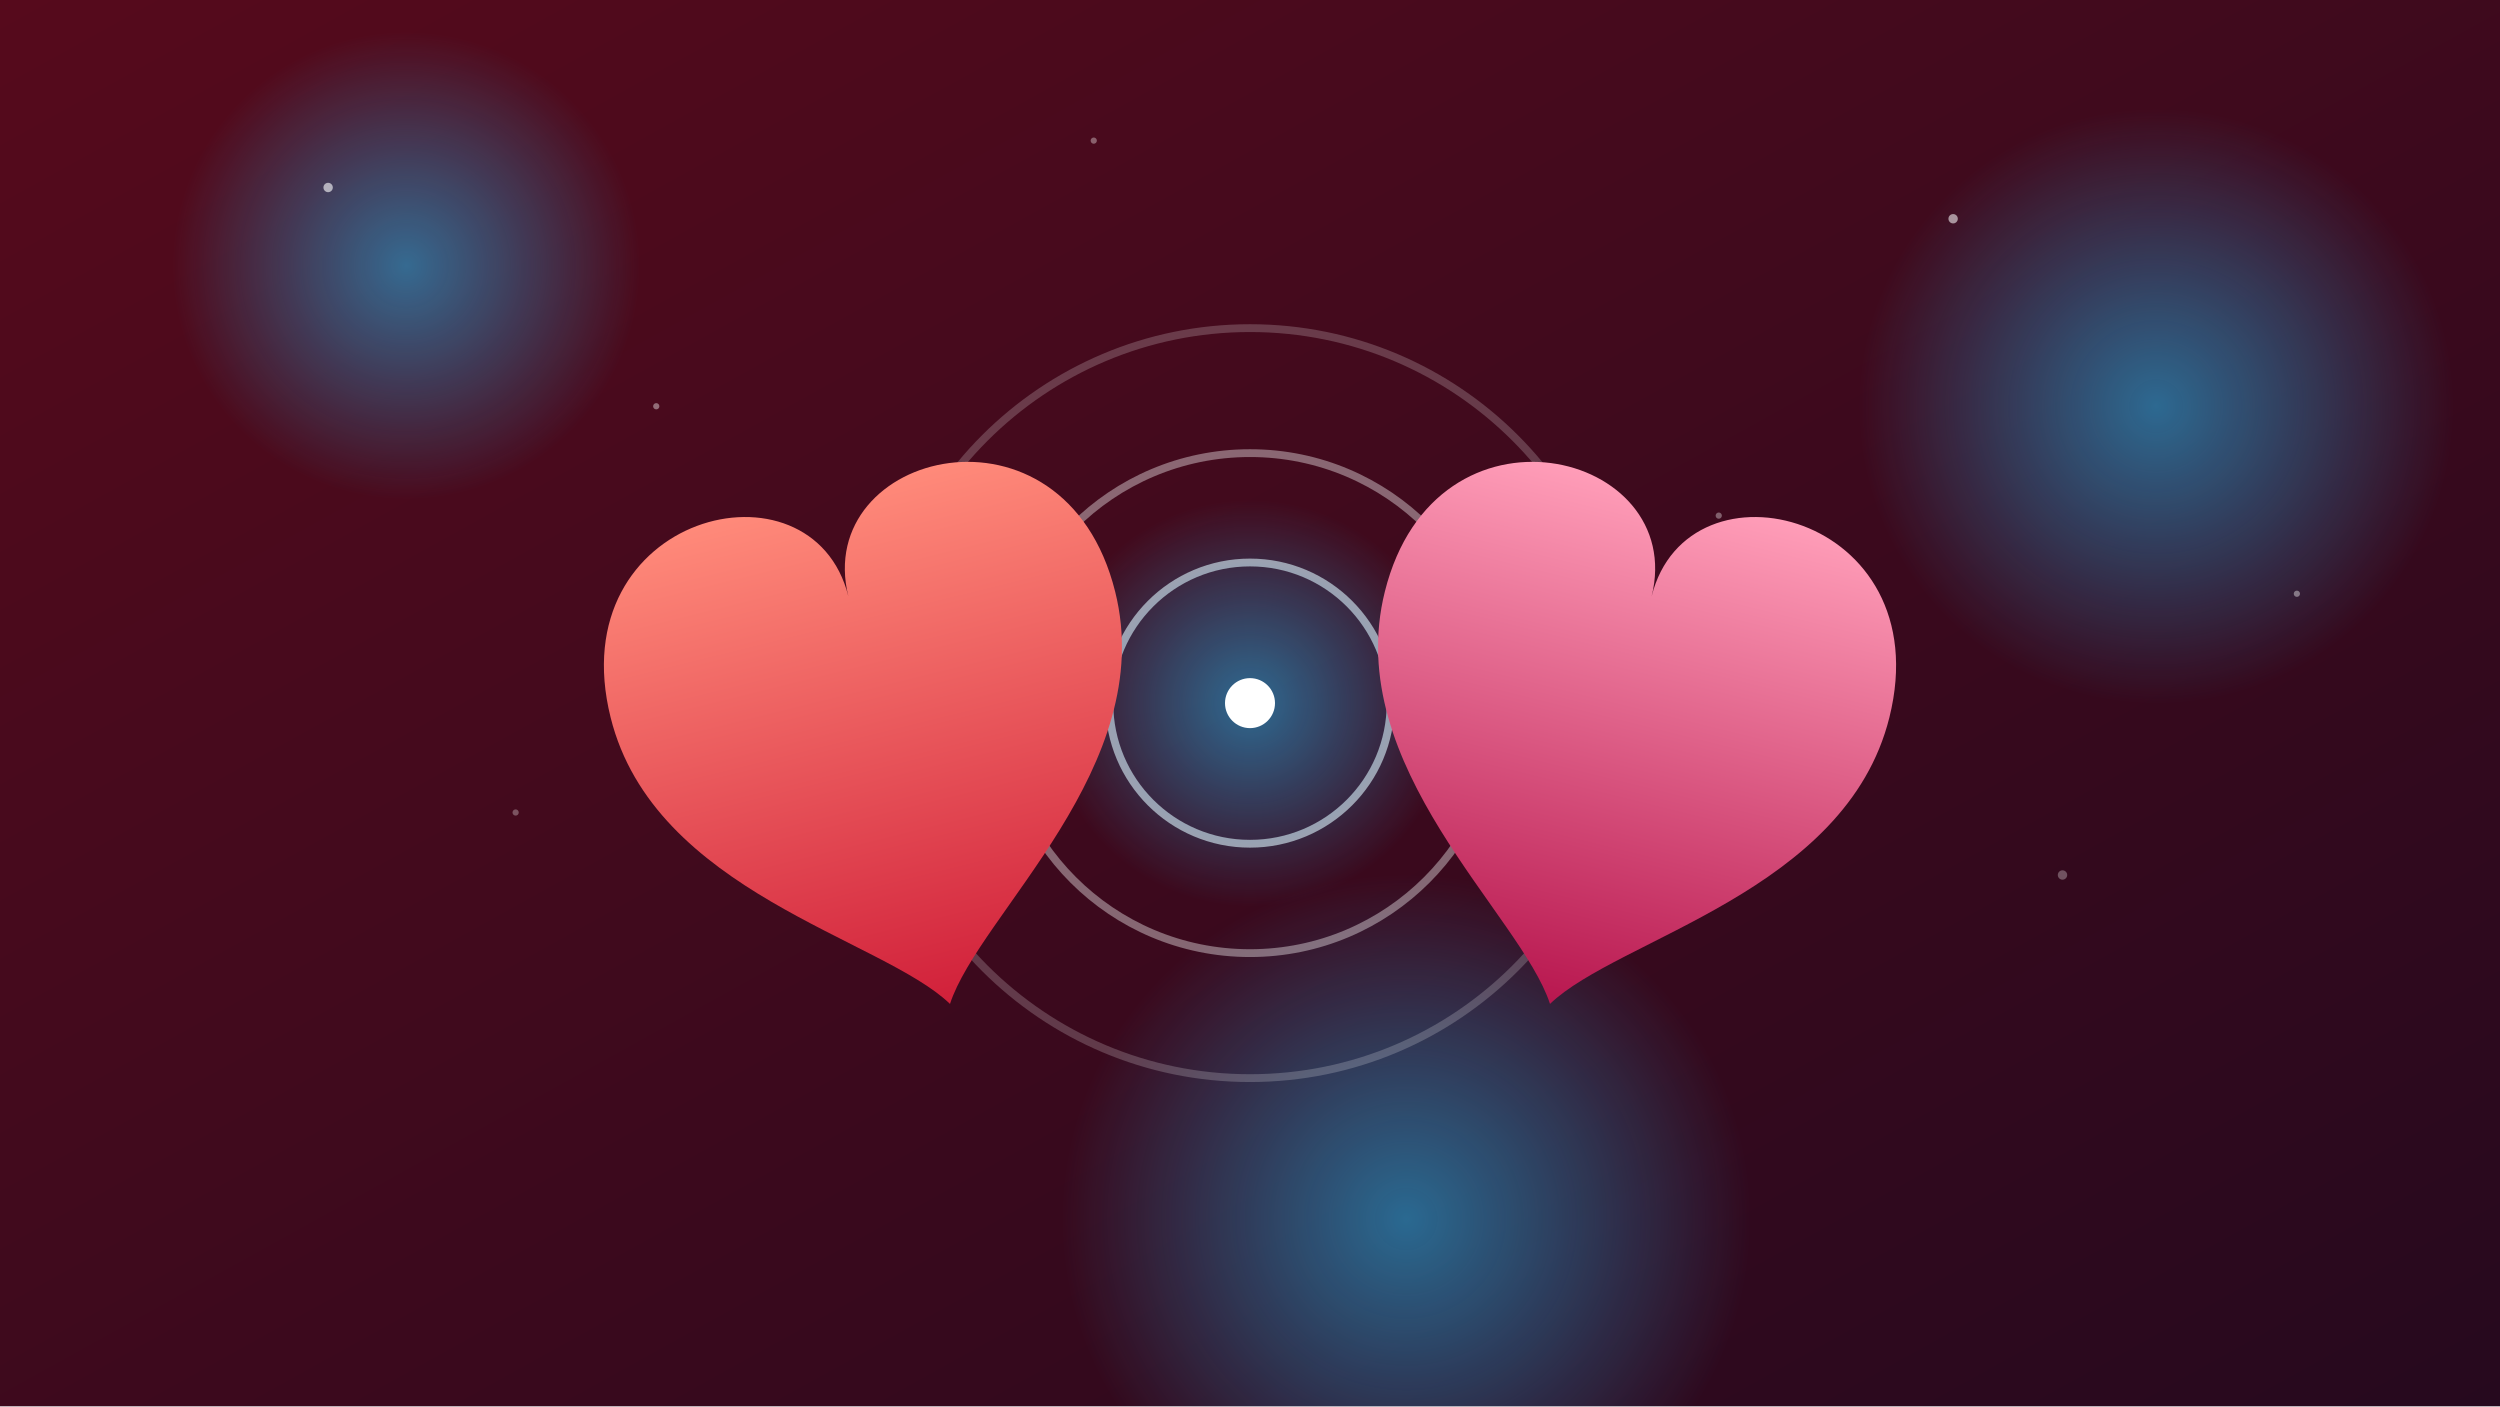
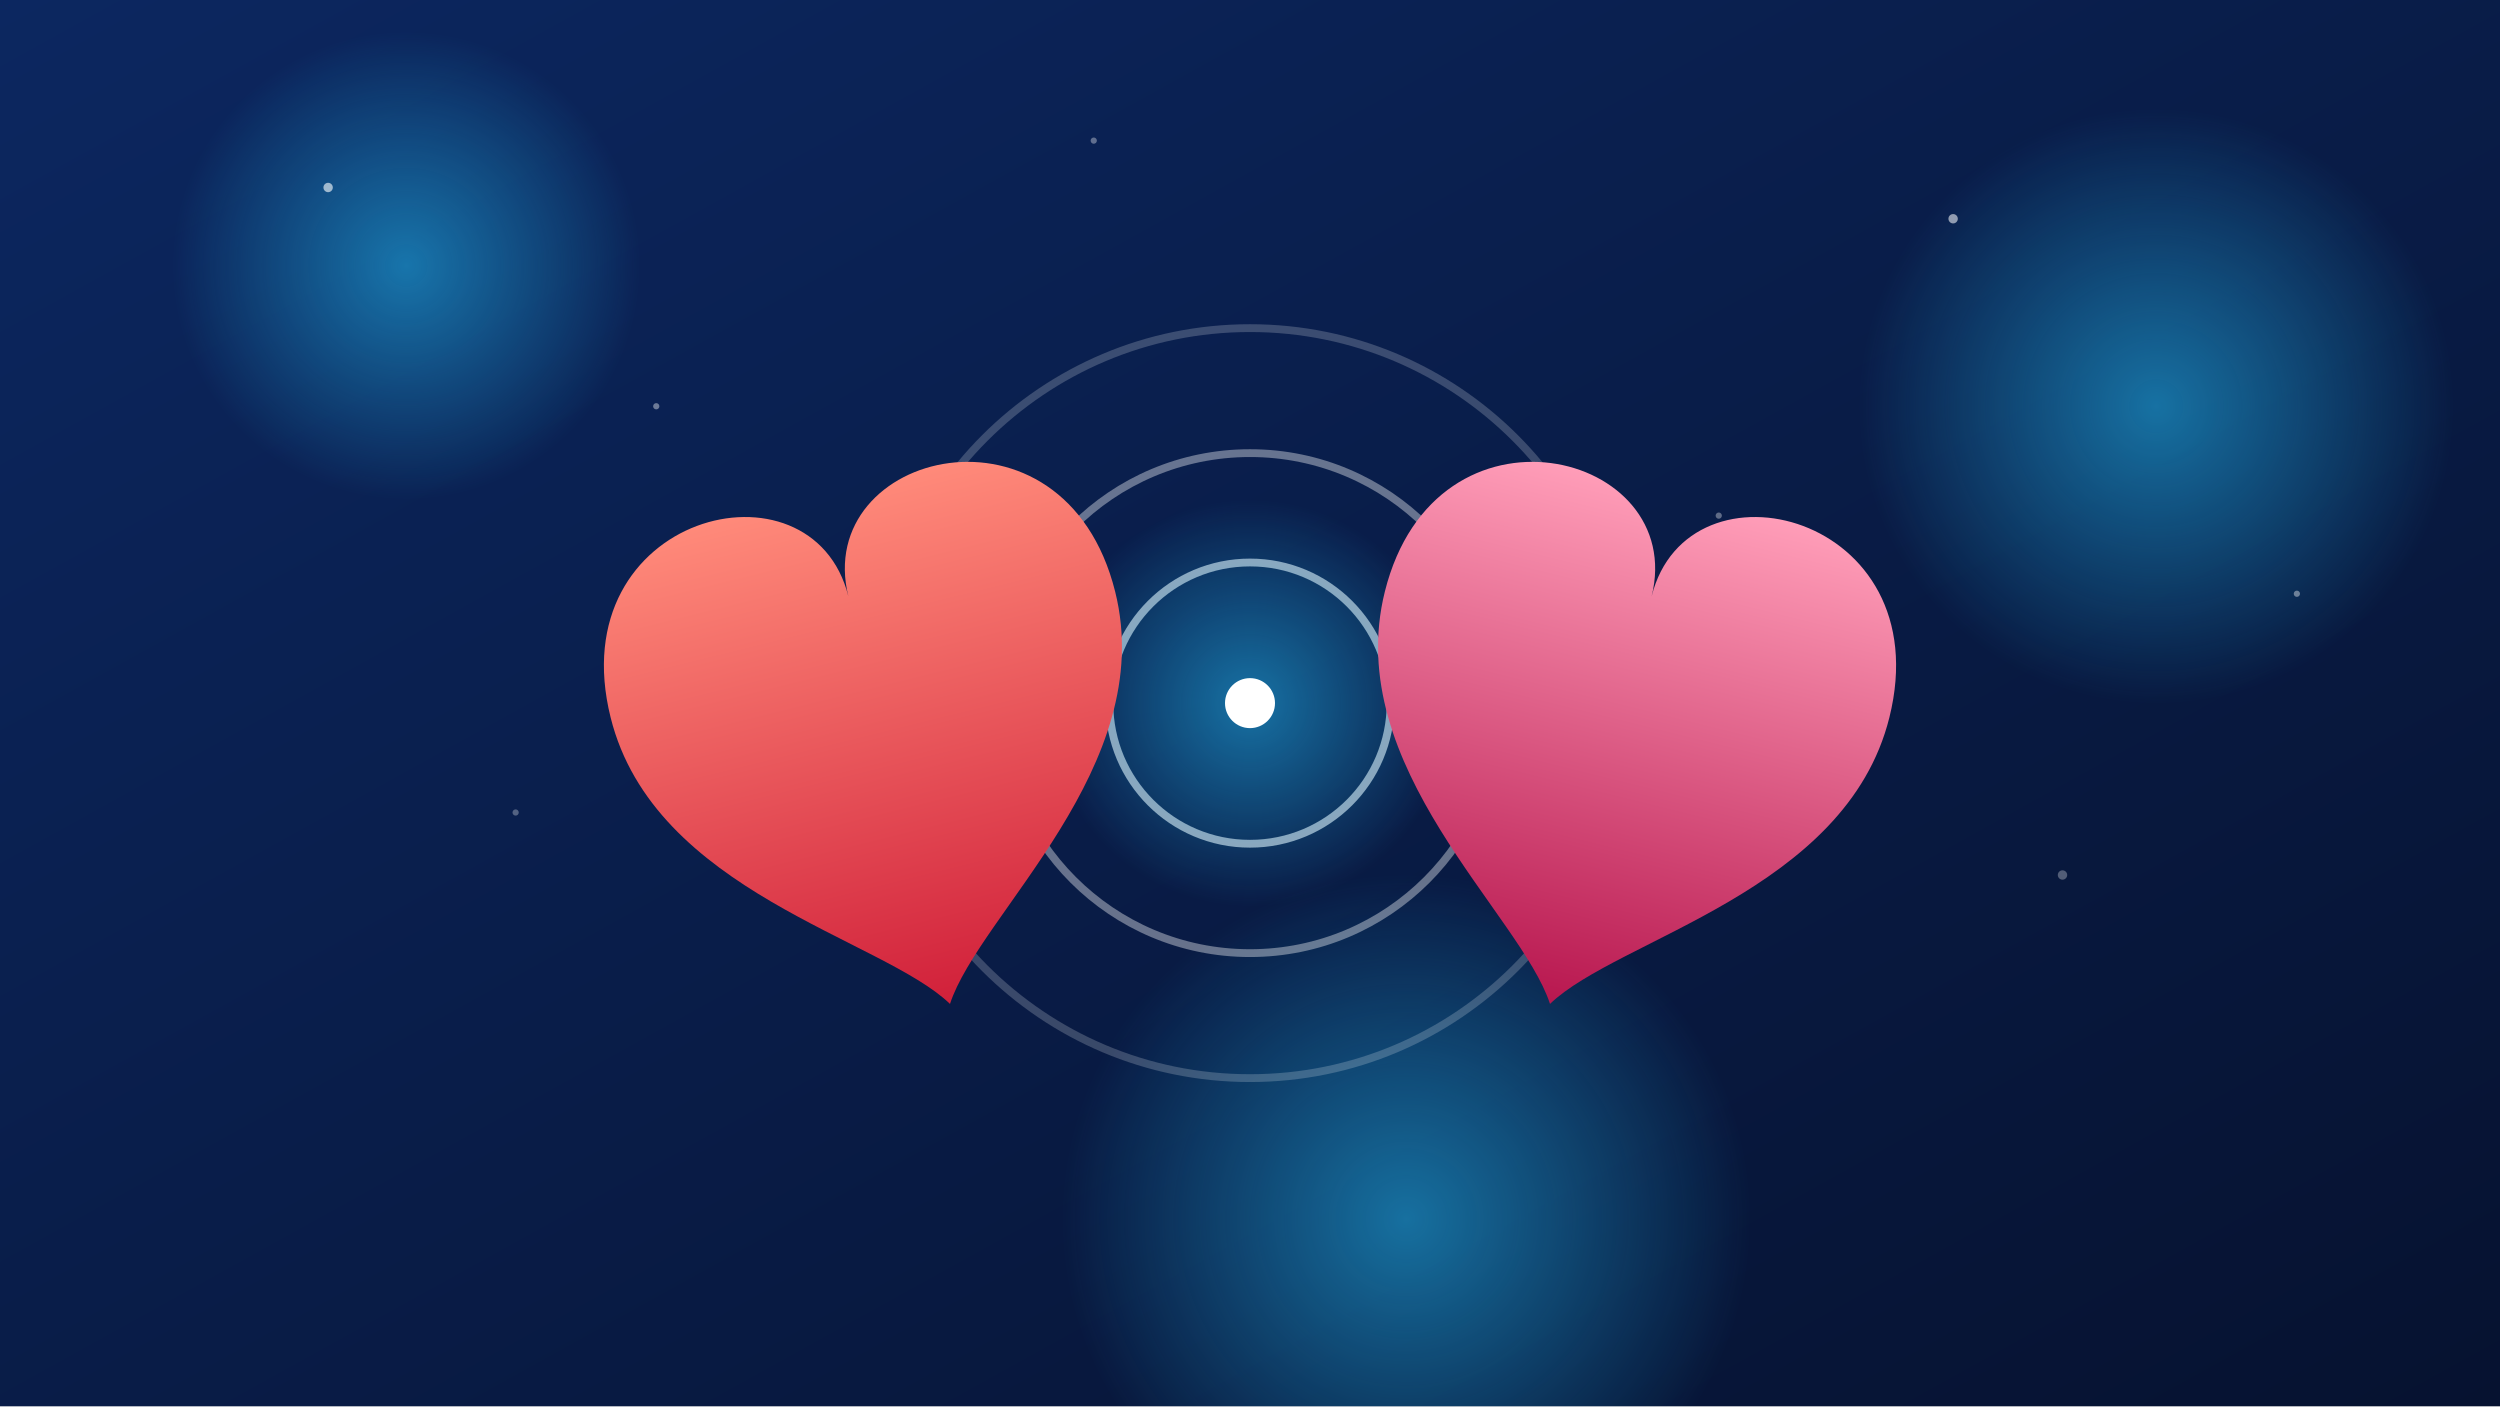
<svg xmlns="http://www.w3.org/2000/svg" viewBox="0 0 1600 900" preserveAspectRatio="xMidYMid slice">
  <defs>
    <linearGradient id="bg" x1="0" y1="0" x2="1" y2="1">
-       <stop offset="0" stop-color="#560a1c" />
-       <stop offset="1" stop-color="#26091e" />
+       <stop offset="0" stop-color="#0c2760" />
+       <stop offset="1" stop-color="#061230" />
    </linearGradient>
    <radialGradient id="glow" cx=".5" cy=".5" r=".5">
      <stop offset="0" stop-color="#22B8F0" stop-opacity=".55" />
      <stop offset="1" stop-color="#22B8F0" stop-opacity="0" />
    </radialGradient>
    <linearGradient id="h1" x1="0" y1="0" x2="0" y2="1">
      <stop offset="0" stop-color="#ff8a7a" />
      <stop offset="1" stop-color="#d1203a" />
    </linearGradient>
    <linearGradient id="h2" x1="0" y1="0" x2="0" y2="1">
      <stop offset="0" stop-color="#ff9db8" />
      <stop offset="1" stop-color="#b8174f" />
    </linearGradient>
    <path id="heart" d="M0 -22 C0 -52 -52 -52 -52 -10 C-52 26 -10 46 0 62 C10 46 52 26 52 -10 C52 -52 0 -52 0 -22Z" />
  </defs>
  <rect width="1600" height="900" fill="url(#bg)" />
  <circle cx="260" cy="170" r="150" fill="url(#glow)" />
  <circle cx="1380" cy="260" r="190" fill="url(#glow)" />
  <circle cx="900" cy="780" r="220" fill="url(#glow)" />
  <circle cx="210" cy="120" r="3" fill="#fff" opacity="0.6" />
  <circle cx="420" cy="260" r="2" fill="#fff" opacity="0.4" />
  <circle cx="1250" cy="140" r="3" fill="#fff" opacity="0.55" />
  <circle cx="1470" cy="380" r="2" fill="#fff" opacity="0.4" />
  <circle cx="700" cy="90" r="2" fill="#fff" opacity="0.35" />
  <circle cx="1100" cy="330" r="2" fill="#fff" opacity="0.35" />
  <circle cx="330" cy="520" r="2" fill="#fff" opacity="0.3" />
  <circle cx="1320" cy="560" r="3" fill="#fff" opacity="0.3" />
  <g fill="none" stroke="#fff" stroke-width="5">
    <circle cx="800" cy="450" r="90" opacity=".6" />
    <circle cx="800" cy="450" r="160" opacity=".38" />
    <circle cx="800" cy="450" r="240" opacity=".2" />
  </g>
  <circle cx="800" cy="450" r="130" fill="url(#glow)" />
  <g transform="translate(560 450) scale(3.2) rotate(-14)">
    <use href="#heart" fill="url(#h1)" />
  </g>
  <g transform="translate(1040 450) scale(3.2) rotate(14)">
    <use href="#heart" fill="url(#h2)" />
  </g>
  <circle cx="800" cy="450" r="16" fill="#fff" />
</svg>
